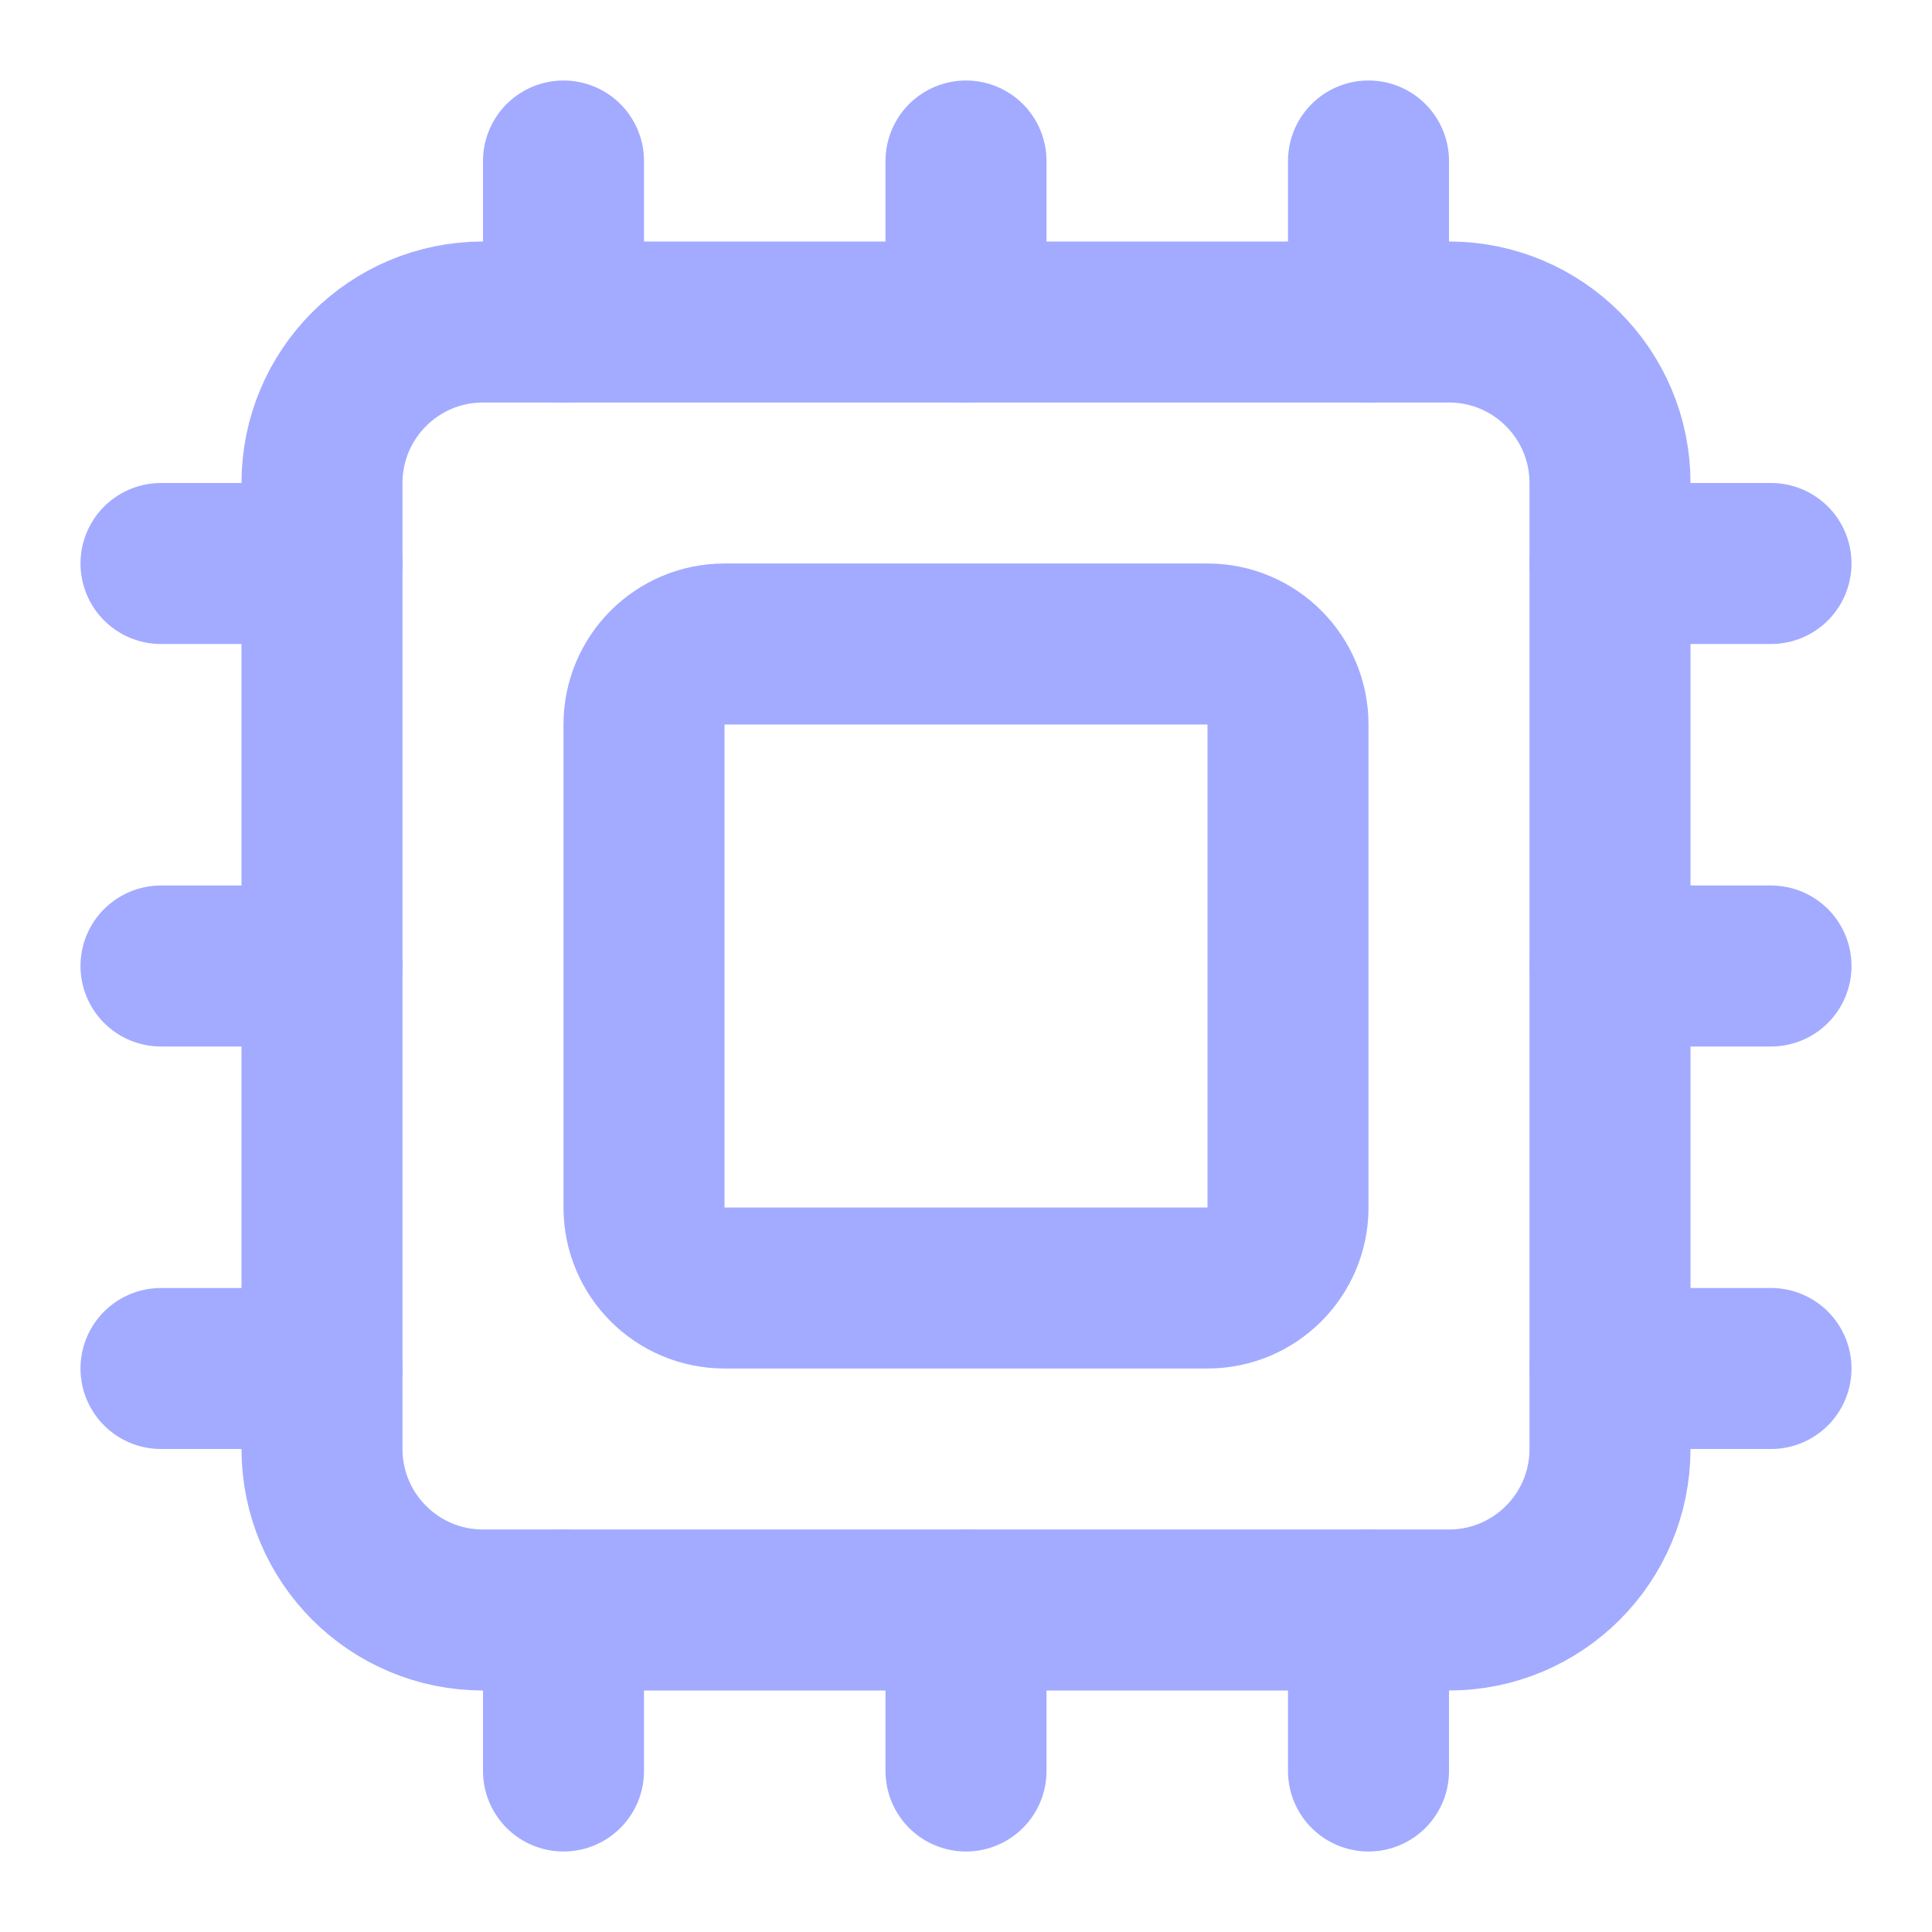
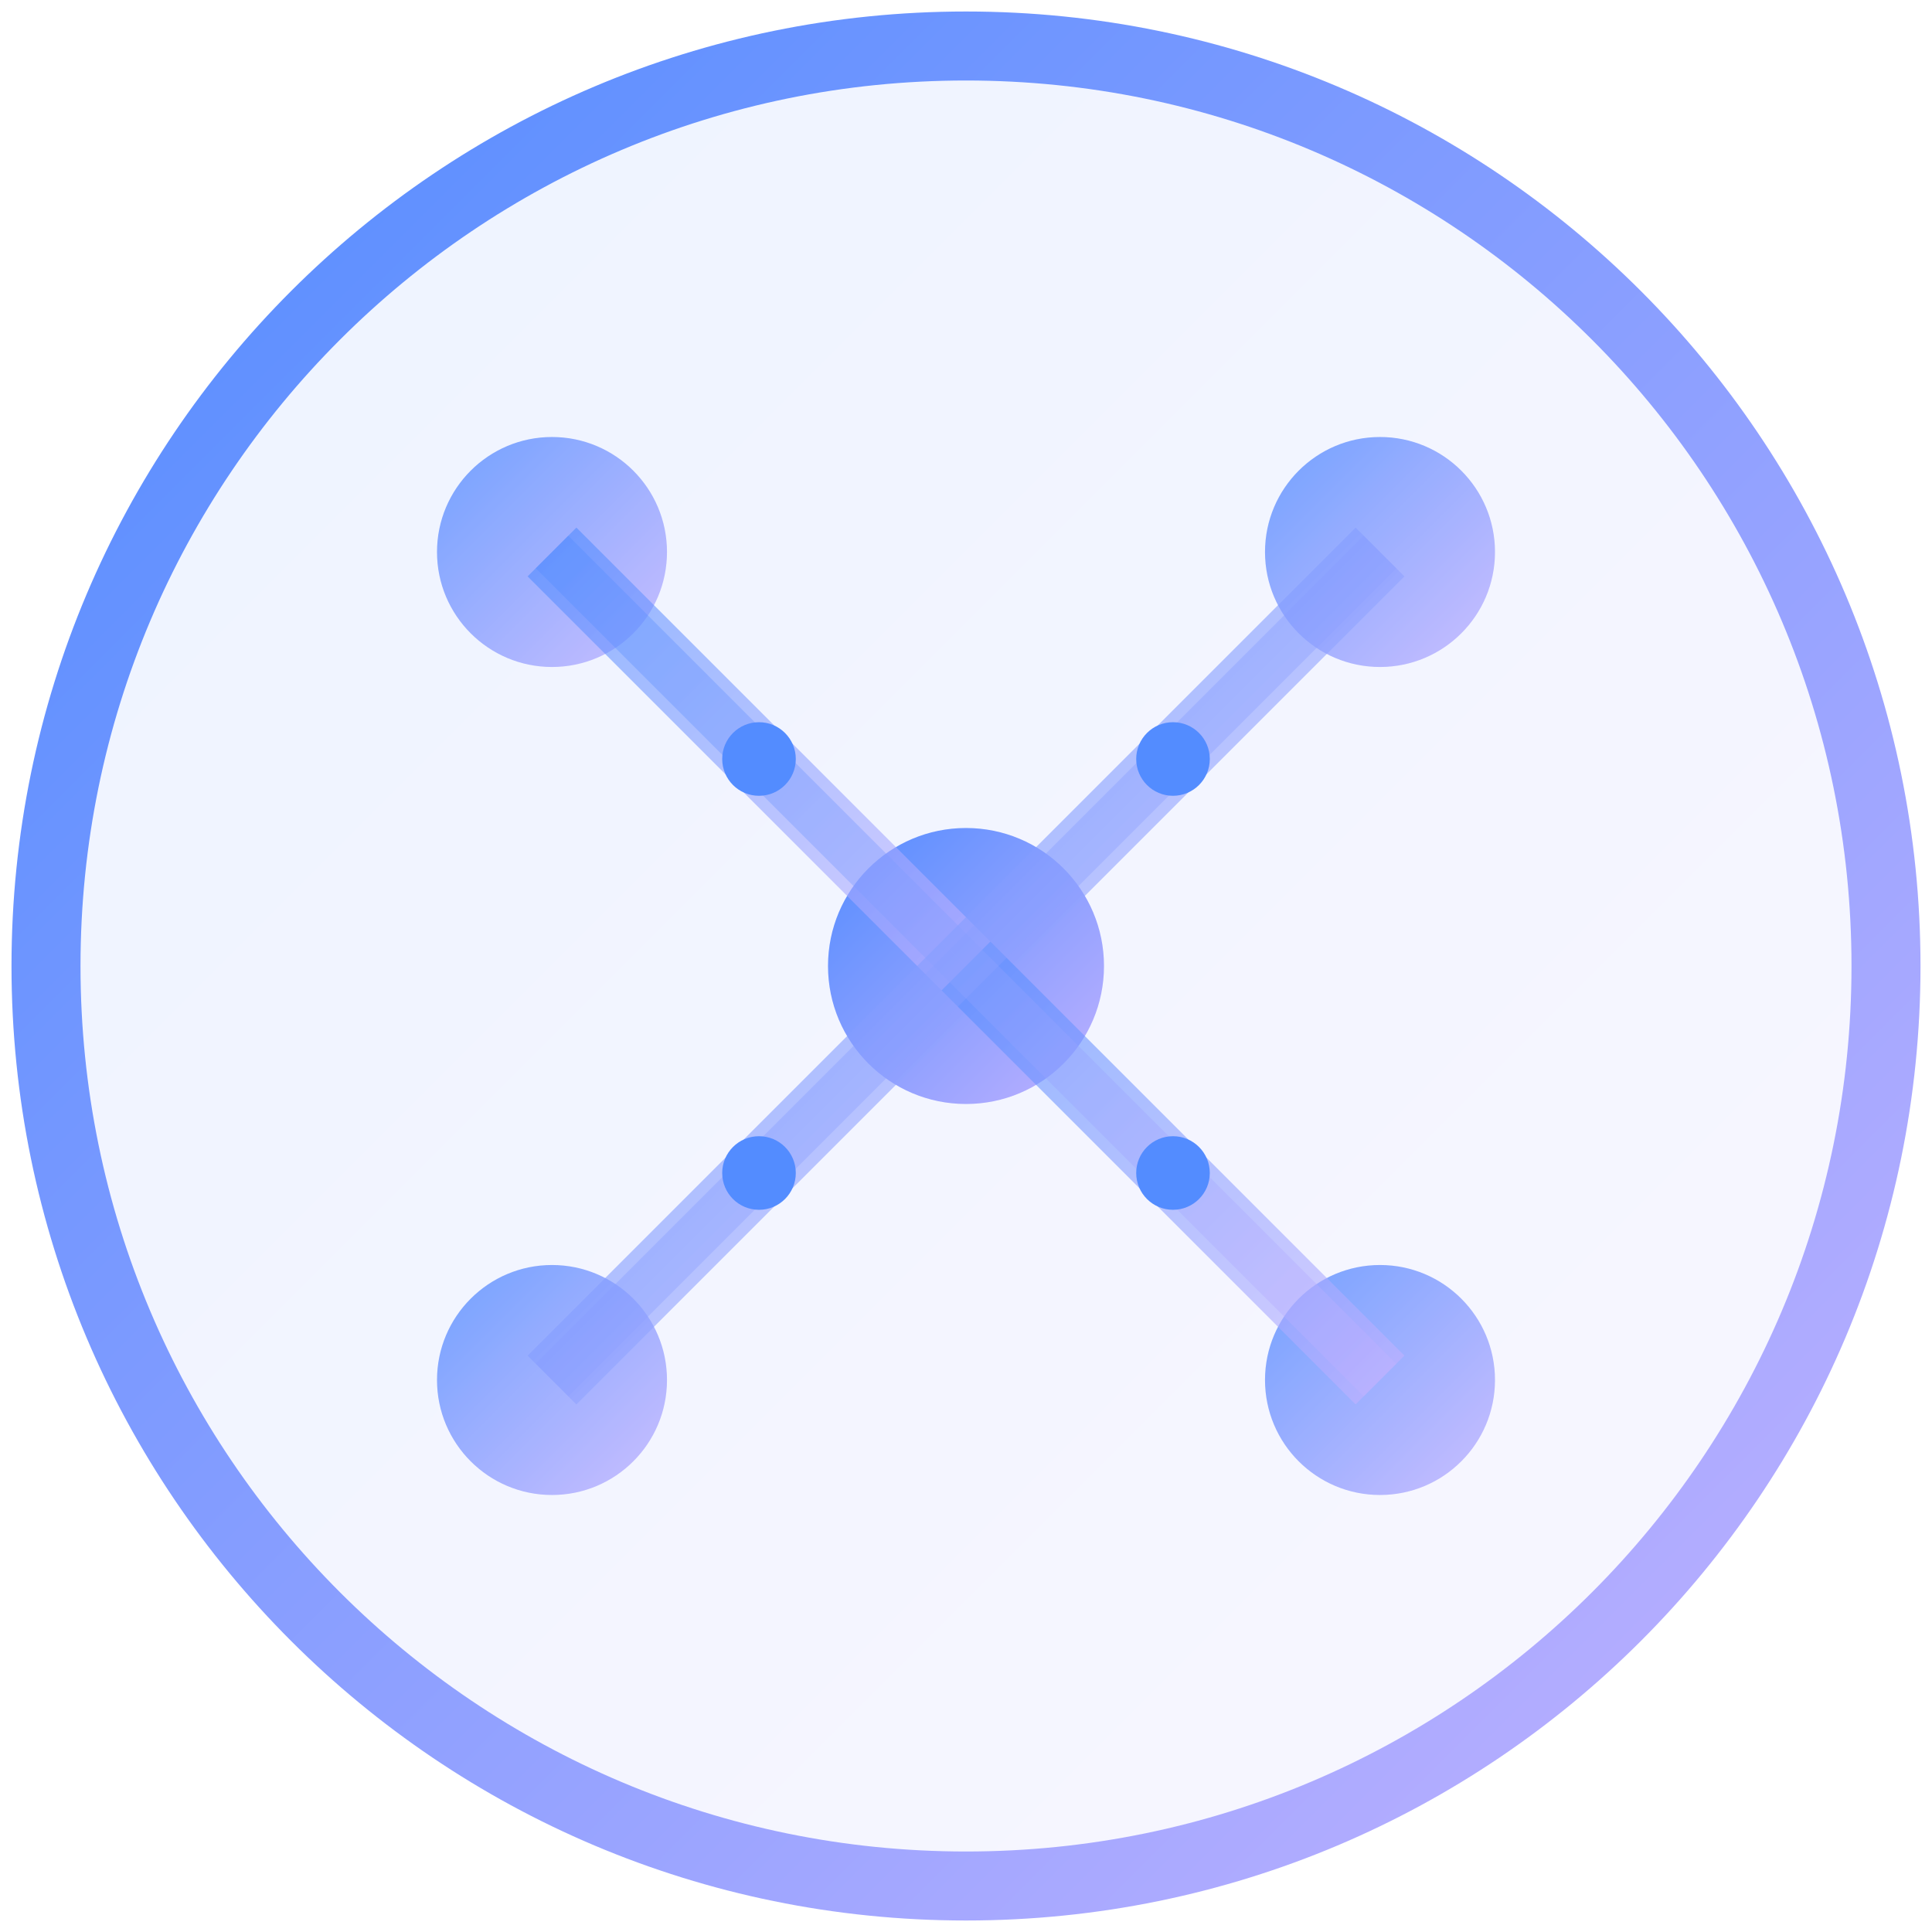
- <svg xmlns="http://www.w3.org/2000/svg" class="lucide lucide-cpu" width="24" height="24" viewBox="0 0 24 24" fill="none" stroke="#A2ABFF" stroke-width="2" stroke-linecap="round" stroke-linejoin="round">
-   <path d="M12 20v2" />
-   <path d="M12 2v2" />
-   <path d="M17 20v2" />
-   <path d="M17 2v2" />
-   <path d="M2 12h2" />
-   <path d="M2 17h2" />
-   <path d="M2 7h2" />
-   <path d="M20 12h2" />
-   <path d="M20 17h2" />
-   <path d="M20 7h2" />
-   <path d="M7 20v2" />
-   <path d="M7 2v2" />
-   <rect x="4" y="4" width="16" height="16" rx="2" />
-   <rect x="8" y="8" width="8" height="8" rx="1" />
+ <svg xmlns="http://www.w3.org/2000/svg" width="42" height="42" viewBox="0 0 42 42" fill="none">
+   <defs>
+     <linearGradient id="researchGradient" x1="0%" y1="0%" x2="100%" y2="100%">
+       <stop offset="0%" style="stop-color:#538CFF;stop-opacity:0.1" />
+       <stop offset="100%" style="stop-color:#C0B1FF;stop-opacity:0.1" />
+     </linearGradient>
+     <linearGradient id="researchStroke" x1="0%" y1="0%" x2="100%" y2="100%">
+       <stop offset="0%" style="stop-color:#538CFF" />
+       <stop offset="100%" style="stop-color:#C0B1FF" />
+     </linearGradient>
+   </defs>
+   <circle cx="21" cy="21" r="20" fill="url(#researchGradient)" stroke="url(#researchStroke)" stroke-width="1.5" />
+   <g transform="translate(8, 8)">
+     <circle cx="4" cy="4" r="2.5" fill="url(#researchStroke)" opacity="0.8" />
+     <circle cx="22" cy="4" r="2.5" fill="url(#researchStroke)" opacity="0.8" />
+     <circle cx="4" cy="22" r="2.5" fill="url(#researchStroke)" opacity="0.8" />
+     <circle cx="22" cy="22" r="2.5" fill="url(#researchStroke)" opacity="0.8" />
+     <circle cx="13" cy="13" r="3" fill="url(#researchStroke)" />
+     <path d="M4 4 L13 13" stroke="url(#researchStroke)" stroke-width="1.5" opacity="0.6" />
+     <path d="M22 4 L13 13" stroke="url(#researchStroke)" stroke-width="1.5" opacity="0.6" />
+     <path d="M4 22 L13 13" stroke="url(#researchStroke)" stroke-width="1.5" opacity="0.6" />
+     <path d="M22 22 L13 13" stroke="url(#researchStroke)" stroke-width="1.5" opacity="0.6" />
+     <path d="M4 4 L22 22" stroke="url(#researchStroke)" stroke-width="1" opacity="0.4" />
+     <path d="M22 4 L4 22" stroke="url(#researchStroke)" stroke-width="1" opacity="0.4" />
+     <circle cx="8.5" cy="8.5" r="0.8" fill="#538CFF" />
+     <circle cx="17.5" cy="8.5" r="0.8" fill="#538CFF" />
+     <circle cx="8.5" cy="17.5" r="0.8" fill="#538CFF" />
+     <circle cx="17.5" cy="17.5" r="0.8" fill="#538CFF" />
+   </g>
</svg>
